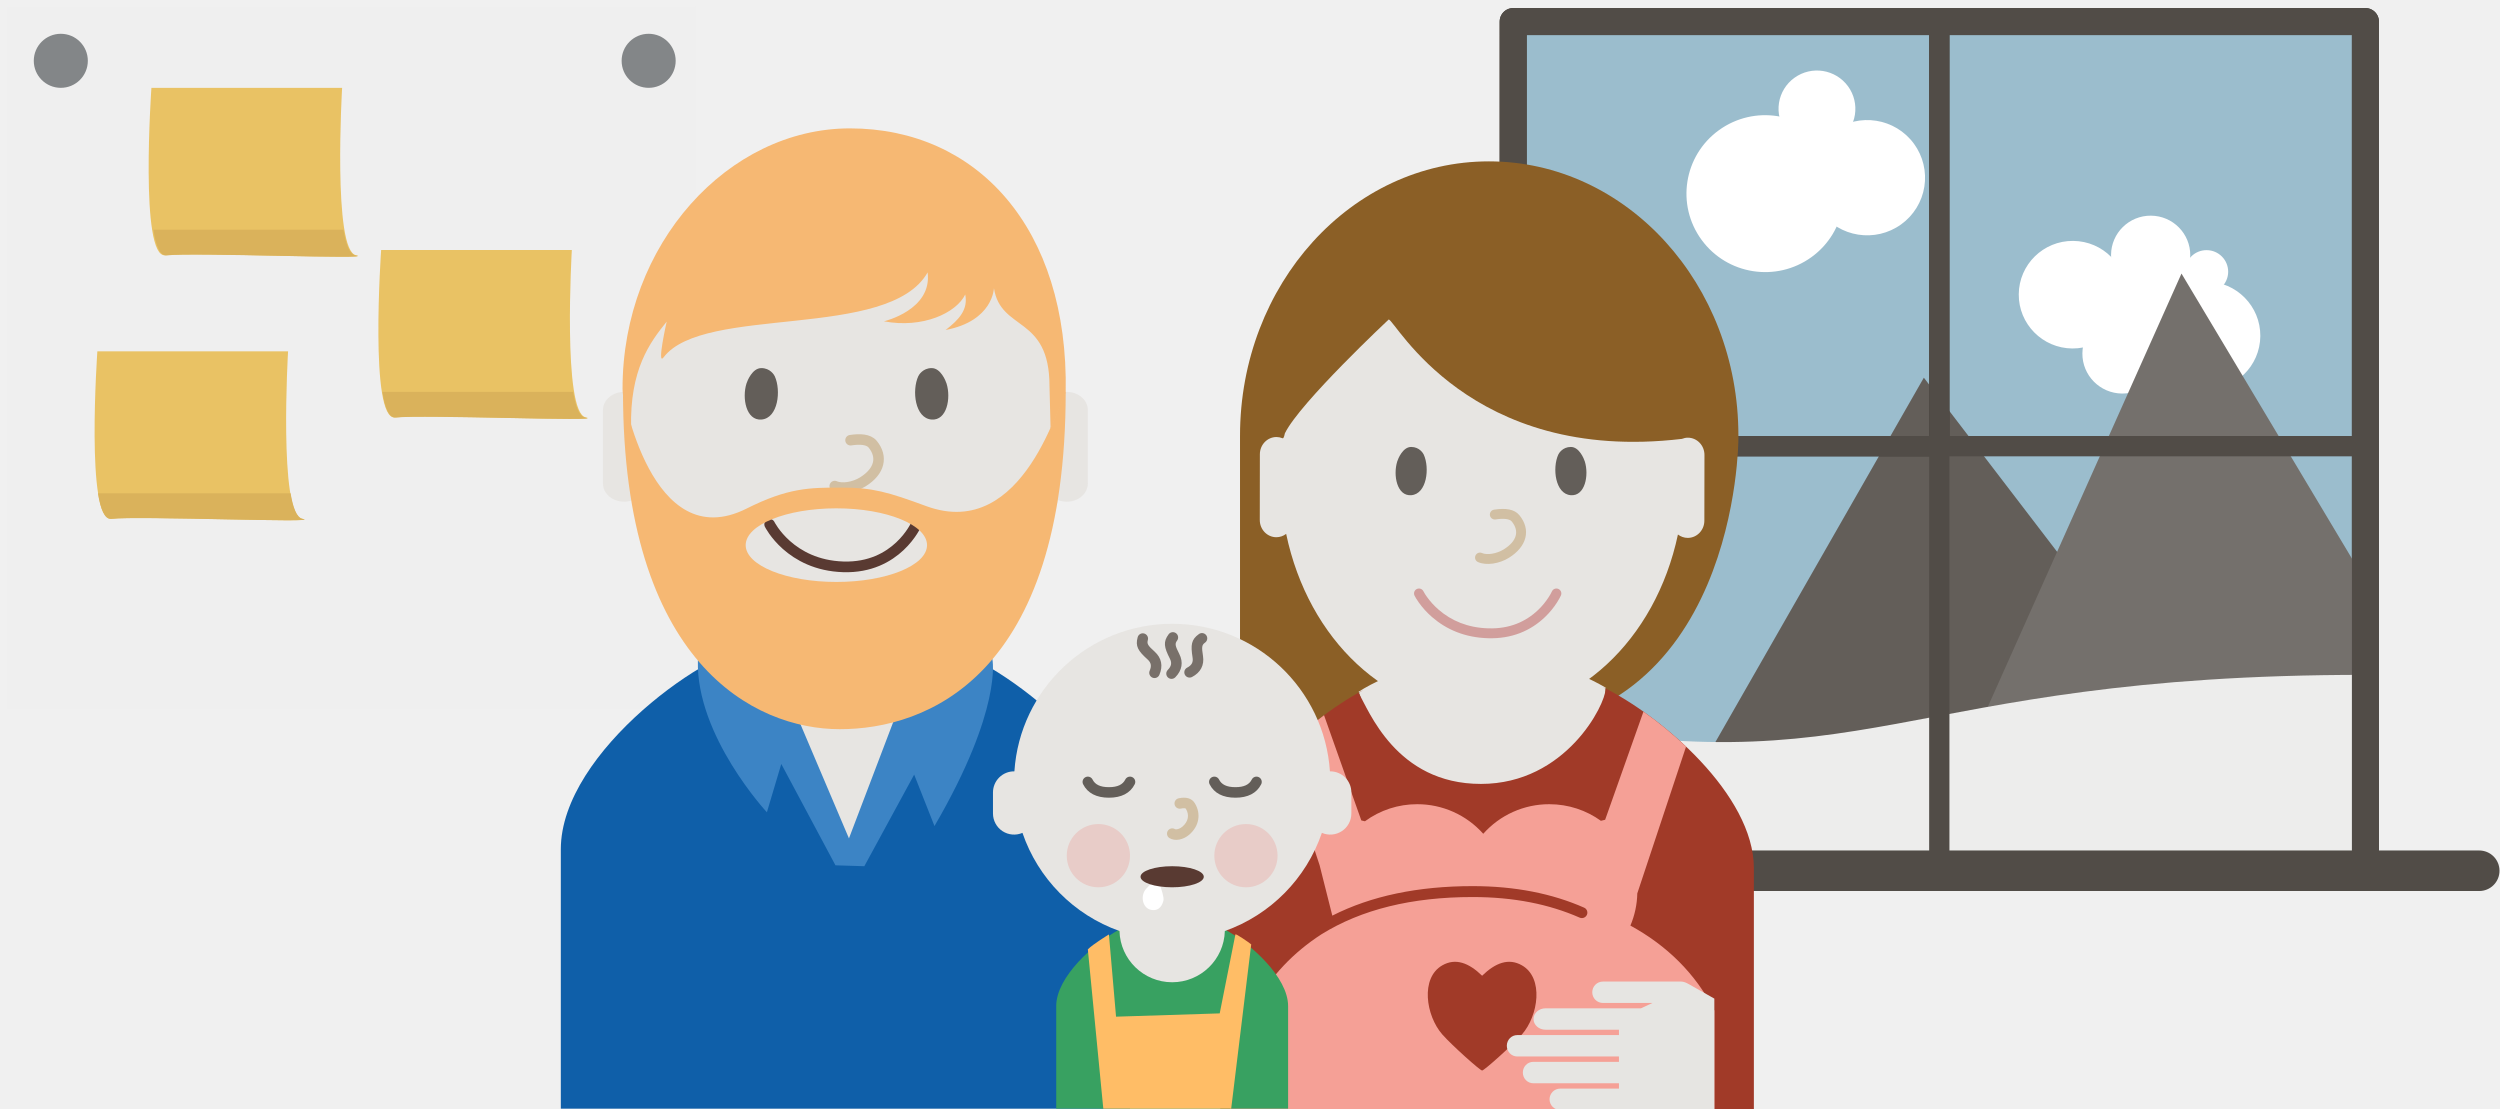
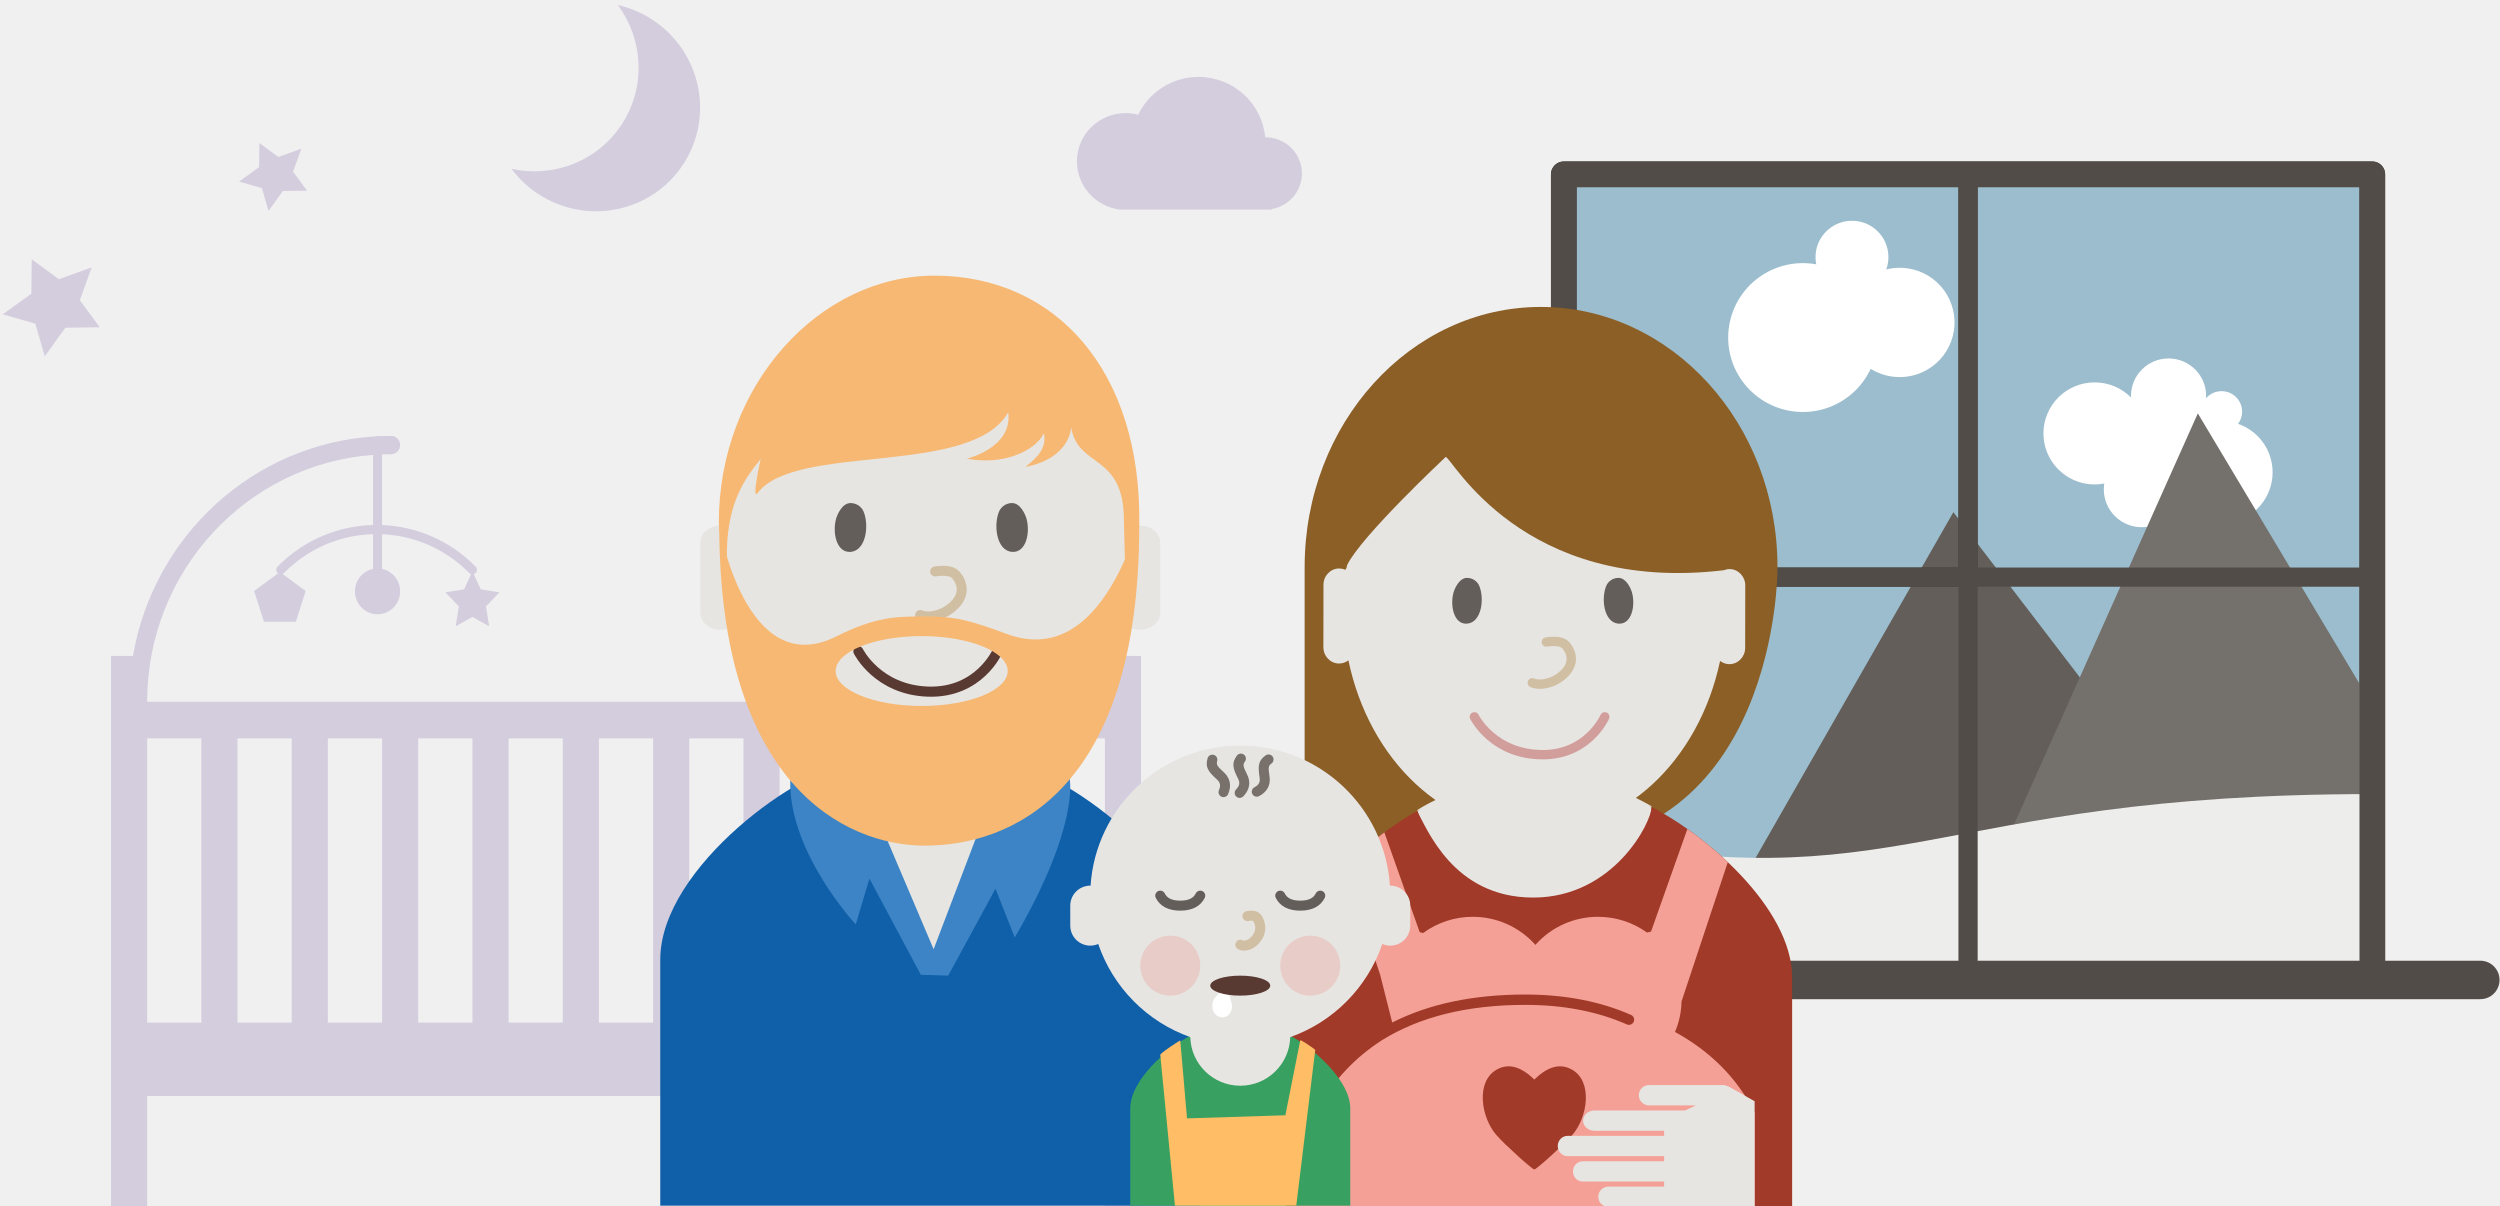
- <svg xmlns="http://www.w3.org/2000/svg" width="370" height="164" viewBox="0 0 370 164">
+ <svg xmlns="http://www.w3.org/2000/svg" width="390" height="188" viewBox="0 0 390 188">
  <g fill="none" fill-rule="evenodd">
-     <path fill="#EFEFEF" d="M1 105h102V1H1z" />
-     <path fill="#838688" d="M13 9.002a4 4 0 1 1-8-.003 4 4 0 0 1 8 .003M100 9.002A3.998 3.998 0 0 1 96 13a4 4 0 1 1 4-3.998" />
-     <path fill="#E9C264" d="M44.7 76.775c3.48.696-24.379-.49-28.224 0C12.634 77.27 14.41 52 14.41 52h28.224S41.213 76.088 44.7 76.775" />
-     <path fill="#DAB25B" d="M43.006 73H14.5c.37 2.347.991 3.912 2.015 3.795 3.854-.455 31.771.636 28.284 0-.874-.157-1.434-1.648-1.793-3.795" />
-     <path fill="#E9C264" d="M86.7 61.778c3.477.69-24.38-.493-28.223 0C54.632 62.272 56.41 37 56.41 37h28.222s-1.416 24.089 2.068 24.778" />
-     <path fill="#DAB25B" d="M84.827 58H56.6c.367 2.35.98 3.916 1.998 3.797 3.813-.455 31.454.632 28.005 0-.866-.162-1.424-1.647-1.776-3.797" />
-     <path fill="#E9C264" d="M52.7 37.779c3.483.688-24.378-.495-28.224 0C20.634 38.267 22.41 13 22.41 13h28.223S49.216 37.087 52.7 37.779" />
-     <path fill="#DAB25B" d="M50.837 34H22.7c.365 2.348.977 3.917 1.99 3.797 3.803-.456 31.358.632 27.913 0-.86-.159-1.416-1.651-1.766-3.797" />
-     <g>
-       <path fill="#9BBDCD" d="M223.949 128.871H350.08V3.192H223.95z" />
-       <path stroke="#403A33" stroke-linecap="round" stroke-linejoin="round" stroke-width="4" d="M223.949 128.871H350.08V3.192H223.95z" />
-       <path fill="#FFF" d="M318.45 49.61c.036-4.425 3.666-7.98 8.106-7.944 4.44.038 8.008 3.653 7.972 8.077-.037 4.424-3.667 7.982-8.107 7.944-4.44-.037-8.008-3.654-7.972-8.078" />
-       <path fill="#FFF" d="M308.194 52.297c.028-3.258 2.699-5.876 5.969-5.85 3.27.028 5.897 2.691 5.87 5.95-.028 3.257-2.7 5.875-5.968 5.849-3.27-.028-5.9-2.691-5.871-5.95" />
-       <path fill="#FFF" d="M298.776 43.547c.036-4.397 3.643-7.932 8.056-7.894 4.414.037 7.96 3.63 7.923 8.028-.037 4.396-3.644 7.93-8.057 7.894-4.412-.036-7.959-3.632-7.922-8.028M323.366 40.185a3.197 3.197 0 0 1 3.229-3.163 3.197 3.197 0 0 1 3.175 3.216 3.197 3.197 0 0 1-3.228 3.164 3.197 3.197 0 0 1-3.176-3.217" />
-       <path fill="#FFF" d="M312.435 37.71c.028-3.226 2.674-5.82 5.912-5.791 3.237.026 5.84 2.662 5.811 5.889-.026 3.227-2.672 5.82-5.91 5.793-3.237-.028-5.84-2.664-5.813-5.89" />
-       <path fill="#FFF" d="M311.623 44.868c-.033 3.958 3.159 7.191 7.13 7.224 3.97.033 7.217-3.147 7.25-7.105.034-3.956-3.158-7.189-7.13-7.222-3.97-.033-7.217 3.146-7.25 7.103" />
-       <path fill="#635E59" d="M324.062 107.288L284.73 55.895l-34.758 60.757z" />
-       <path fill="#74706C" d="M348.42 83.227l-25.56-42.74-33.03 73.887 58.59-9.475z" />
-       <path fill="#EDEDEC" d="M223.95 106.242c52.841 10.851 56.327-6.365 126.13-6.365v28.995H223.95v-22.63z" />
-       <path fill="#FFF" d="M283.272 21.283a8.509 8.509 0 0 1-1.889 11.915c-3.824 2.77-9.177 1.928-11.957-1.882-2.782-3.81-1.935-9.145 1.889-11.915 3.824-2.77 9.177-1.928 11.957 1.882" />
-       <path fill="#FFF" d="M270.674 21.832c3.784 5.186 2.632 12.446-2.571 16.219-5.207 3.77-12.494 2.623-16.278-2.564-3.784-5.186-2.633-12.448 2.57-16.217 5.208-3.773 12.494-2.625 16.279 2.562" />
-       <path fill="#FFF" d="M273.509 12.772a5.654 5.654 0 0 1-1.255 7.915c-2.541 1.84-6.098 1.282-7.944-1.25a5.652 5.652 0 0 1 1.255-7.915 5.699 5.699 0 0 1 7.944 1.25" />
-       <path stroke="#403A33" stroke-linecap="round" stroke-linejoin="round" stroke-width="3" d="M223.95 66.032h63.066V3.192h-63.065z" />
-       <path stroke="#514C47" stroke-linecap="round" stroke-linejoin="round" stroke-width="3" d="M287.016 66.032h63.066V3.192h-63.066zM223.95 128.871h63.066V66.032h-63.065zM287.016 128.871h63.066V66.032h-63.066z" />
-       <path stroke="#514C47" stroke-linecap="round" stroke-linejoin="round" stroke-width="6" d="M207.105 128.871h159.821" />
-       <path stroke="#514C47" stroke-linecap="round" stroke-linejoin="round" stroke-width="4" d="M223.949 128.871H350.08V3.192H223.95z" />
+     <path fill="#9BBDCD" d="M243.949 152.871H370.08V27.192H243.95z" />
+     <path stroke="#403A33" stroke-linecap="round" stroke-linejoin="round" stroke-width="4" d="M243.949 152.871H370.08V27.192H243.95z" />
+     <path fill="#FFF" d="M338.45 73.61c.036-4.425 3.666-7.98 8.106-7.944 4.44.038 8.008 3.653 7.972 8.077-.037 4.424-3.667 7.982-8.107 7.944-4.44-.037-8.008-3.654-7.972-8.078" />
+     <path fill="#FFF" d="M328.194 76.297c.028-3.258 2.699-5.876 5.969-5.85 3.27.028 5.897 2.691 5.87 5.95-.028 3.257-2.7 5.875-5.968 5.849-3.27-.028-5.9-2.691-5.871-5.95" />
+     <path fill="#FFF" d="M318.776 67.547c.036-4.397 3.643-7.932 8.056-7.894 4.414.037 7.96 3.63 7.923 8.028-.037 4.396-3.644 7.93-8.057 7.894-4.412-.036-7.959-3.632-7.922-8.028M343.366 64.185a3.197 3.197 0 0 1 3.229-3.163 3.197 3.197 0 0 1 3.175 3.216 3.197 3.197 0 0 1-3.228 3.164 3.197 3.197 0 0 1-3.176-3.217" />
+     <path fill="#FFF" d="M332.435 61.71c.028-3.226 2.674-5.82 5.912-5.791 3.237.026 5.84 2.662 5.811 5.889-.026 3.227-2.672 5.82-5.91 5.793-3.237-.028-5.84-2.664-5.813-5.89" />
+     <path fill="#FFF" d="M331.623 68.868c-.033 3.958 3.159 7.191 7.13 7.224 3.97.033 7.217-3.147 7.25-7.105.034-3.956-3.158-7.189-7.13-7.222-3.97-.033-7.217 3.146-7.25 7.103" />
+     <path fill="#635E59" d="M344.062 131.288L304.73 79.895l-34.758 60.757z" />
+     <path fill="#74706C" d="M368.42 107.227l-25.56-42.74-33.03 73.887 58.59-9.475z" />
+     <path fill="#EDEDEC" d="M243.95 130.242c52.841 10.851 56.327-6.365 126.13-6.365v28.995H243.95v-22.63z" />
+     <path fill="#FFF" d="M303.272 45.283a8.509 8.509 0 0 1-1.889 11.915c-3.824 2.77-9.177 1.928-11.957-1.882-2.782-3.81-1.935-9.145 1.889-11.915 3.824-2.77 9.177-1.928 11.957 1.882" />
+     <path fill="#FFF" d="M290.674 45.832c3.784 5.186 2.632 12.446-2.571 16.219-5.207 3.77-12.494 2.623-16.278-2.564-3.784-5.186-2.633-12.448 2.57-16.217 5.208-3.773 12.494-2.625 16.279 2.562" />
+     <path fill="#FFF" d="M293.509 36.772a5.654 5.654 0 0 1-1.255 7.915c-2.541 1.84-6.098 1.282-7.944-1.25a5.652 5.652 0 0 1 1.255-7.915 5.699 5.699 0 0 1 7.944 1.25" />
+     <path stroke="#403A33" stroke-linecap="round" stroke-linejoin="round" stroke-width="3" d="M243.95 90.032h63.066v-62.84h-63.065z" />
+     <path stroke="#514C47" stroke-linecap="round" stroke-linejoin="round" stroke-width="3" d="M307.016 90.032h63.066v-62.84h-63.066zM243.95 152.871h63.066V90.032h-63.065zM307.016 152.871h63.066V90.032h-63.066z" />
+     <path stroke="#514C47" stroke-linecap="round" stroke-linejoin="round" stroke-width="6" d="M227.105 152.871h159.821" />
+     <path stroke="#514C47" stroke-linecap="round" stroke-linejoin="round" stroke-width="4" d="M243.949 152.871H370.08V27.192H243.95z" />
+     <g fill="#D4CDDE">
+       <path d="M44.085 89.543a.703.703 0 0 0 .211-.148c3.85-3.906 8.853-5.928 13.897-6.066v5.421c-1.608.331-2.819 1.774-2.819 3.504 0 1.974 1.578 3.575 3.524 3.575s3.524-1.6 3.524-3.575c0-1.73-1.21-3.173-2.82-3.504v-5.41c4.943.208 9.824 2.227 13.597 6.055a.7.7 0 0 0 .29.178l-1.098 2.373-2.922.453 2.114 2.2-.499 3.104 2.614-1.466 2.613 1.466-.5-3.105 2.115-2.199-2.922-.453-1.098-2.373a.7.7 0 0 0 .29-.178.723.723 0 0 0 0-1.01c-4.048-4.109-9.29-6.267-14.593-6.477V70.886c.467-.017.937-.026 1.41-.026.778 0 1.409-.64 1.409-1.43 0-.79-.631-1.43-1.41-1.43-.628 0-1.252.014-1.873.043a.694.694 0 0 0-.549.029c-19.079 1.13-34.643 15.54-37.848 34.252h-3.424v85.81h5.638v-17.162h149.406v17.162H178v-85.81h-5.638v7.15H22.956c0-20.363 15.536-37.046 35.237-38.51V81.9c-5.405.138-10.769 2.3-14.893 6.485a.723.723 0 0 0 .064 1.07l-3.722 2.743 1.536 4.797h4.971l1.536-4.797-3.6-2.654zm-21.129 25.652h8.457v44.335h-8.457v-44.335zm42.285 0h8.457v44.335H65.24v-44.335zm-5.638 0v44.335h-8.457v-44.335h8.457zm62.017 0h8.457v44.335h-8.457v-44.335zm-5.638 0v44.335h-8.457v-44.335h8.457zm-78.931 0h8.457v44.335H37.05v-44.335zm42.285 0h8.457v44.335h-8.457v-44.335zm56.38 0h8.456v44.335h-8.457v-44.335zm-42.285 0h8.456v44.335h-8.456v-44.335zm56.38 0h8.456v44.335h-8.457v-44.335zm14.094 0h8.457v44.335h-8.457v-44.335zM97.016 19.36c3.8-5.853 3.323-13.259-.644-18.58a16.462 16.462 0 0 1 5.351 2.261c7.587 4.927 9.775 15.023 4.887 22.55-4.888 7.527-15 9.634-22.587 4.707a16.462 16.462 0 0 1-4.243-3.97c6.475 1.461 13.435-1.115 17.236-6.968zM168 25.173c0-4.157 3.398-7.528 7.59-7.528.677 0 1.334.089 1.96.254A10.443 10.443 0 0 1 186.972 12c5.443 0 9.913 4.134 10.393 9.41 3.186 0 5.734 2.527 5.734 5.645 0 2.797-2.051 5.119-4.743 5.567v.078H174.64c-3.744-.521-6.641-3.689-6.641-7.527zM5.515 50.498l-5.09-1.466 4.464-3.211.066-5.37 4.225 3.105 5.13-1.853-1.853 5.13 3.105 4.225-5.37.066-3.211 4.464zM40.86 29.349l-3.562-1.026 3.124-2.248.047-3.759 2.957 2.173 3.59-1.297-1.296 3.592 2.173 2.957-3.758.046-2.248 3.124z" />
    </g>
    <g>
-       <path fill="#8B5F26" d="M183.523 64.492c0-22.427 16.49-40.61 36.838-40.61 20.343 0 36.922 18.133 36.922 40.56v.493s.042 43.227-36.932 43.227c-36.972 0-36.829 14.878-36.829 14.878V66.295v-1.803z" />
-       <path fill="#E7E5E2" d="M201.073 102.38c1.493 2.388 5.688 44.353 18.28 44.353 12.596 0 18.282-42.746 18.282-44.97-19.283-11.047-36.562.616-36.562.616z" />
-       <path fill="#A13A28" d="M237.167 101.658c8.77 4.312 22.406 15.994 22.406 26.827v35.798h-78.975v-35.798c0-10.452 12.476-21.695 21.145-26.345-.44.268-.67.43-.67.43 1.493 2.473 5.508 13.45 18.1 13.45 12.595 0 18.462-11.785 18.462-14.09a39.005 39.005 0 0 0-.468-.272z" />
-       <path fill="#F5A096" d="M243.231 105.32a57.211 57.211 0 0 1 6.308 5.174l-7.22 21.729a12.798 12.798 0 0 1-1.021 4.764c5.376 2.93 9.692 7.131 12.425 12.582v14.714H182.06c0-11.962 5.252-20.66 13.505-26.001 5.91-3.676 13.367-5.52 22.386-5.52 6.056 0 11.314 1.055 15.834 3.046a.817.817 0 0 0 1.075-.411.806.806 0 0 0-.414-1.067c-4.733-2.084-10.217-3.184-16.495-3.184-8.102 0-15.028 1.453-20.768 4.368l-1.88-7.46-5.568-16.838a55.853 55.853 0 0 1 6.222-5.364l5.518 15.572.536.124a13.037 13.037 0 0 1 7.737-2.526 13.04 13.04 0 0 1 9.772 4.378 13.04 13.04 0 0 1 9.772-4.378c2.855 0 5.495.911 7.641 2.456.21-.05.419-.102.628-.154l5.67-16.003z" />
-       <path fill="#A13A28" d="M213.46 153.096c-2.445-2.788-3.26-8.365 0-10.225 1.965-1.12 3.93-.379 5.894 1.538 1.964-1.917 3.929-2.658 5.893-1.538 3.26 1.86 2.445 7.437 0 10.225-1.37 1.564-5.687 5.436-5.893 5.335-.206.1-4.523-3.771-5.894-5.335z" />
-       <path fill="#E6E5E2" fill-rule="nonzero" d="M253.723 147.794v16.489h-22.81c-.873 0-1.58-.71-1.58-1.585s.707-1.584 1.58-1.584h8.693v-.792H226.92c-.852 0-1.54-.71-1.54-1.584 0-.875.688-1.585 1.54-1.585h12.685v-.792h-15.054c-.851 0-1.542-.71-1.542-1.585s.69-1.584 1.542-1.584h15.054v-.792h-10.861c-.984 0-1.784-.71-1.784-1.584 0-.876.8-1.585 1.784-1.585h14.12l1.705-.792h-7.335c-.873 0-1.58-.71-1.58-1.584 0-.875.707-1.585 1.58-1.585h11.544c.617 0 1.139.376 1.89.792.332.185 1.35.762 3.054 1.732z" />
-       <path fill="#E7E5E2" d="M190.162 64.132s-.154.87-.352.727a2.374 2.374 0 0 0-.887-.18c-1.356-.001-2.46 1.138-2.462 2.544l-.013 9.735c-.003 1.407 1.094 2.55 2.453 2.552a2.38 2.38 0 0 0 1.45-.498c3.284 15.676 14.99 26.747 28.95 26.77 13.96.023 25.703-11.01 29.033-26.675.406.31.904.5 1.449.502 1.358.002 2.46-1.137 2.462-2.543l.015-9.736c.001-1.407-1.096-2.549-2.454-2.552-.313 0-.612.067-.887.178-31.482 3.731-42.463-17.672-43.391-17.673 0 0-13.167 12.325-15.366 16.849z" />
+       <path fill="#8B5F26" d="M203.523 88.492c0-22.427 16.49-40.61 36.838-40.61 20.343 0 36.922 18.133 36.922 40.56v.493s.042 43.227-36.932 43.227c-36.972 0-36.829 14.878-36.829 14.878V90.295v-1.803z" />
+       <path fill="#E7E5E2" d="M221.073 126.38c1.493 2.388 5.688 44.353 18.28 44.353 12.596 0 18.282-42.746 18.282-44.97-19.283-11.047-36.562.616-36.562.616z" />
+       <path fill="#A13A28" d="M257.167 125.658c8.77 4.312 22.406 15.994 22.406 26.827v35.798h-78.975v-35.798c0-10.452 12.476-21.695 21.145-26.345-.44.268-.67.43-.67.43 1.493 2.473 5.508 13.45 18.1 13.45 12.595 0 18.462-11.785 18.462-14.09a39.005 39.005 0 0 0-.468-.272z" />
+       <path fill="#F5A096" d="M263.231 129.32a57.211 57.211 0 0 1 6.308 5.174l-7.22 21.729a12.798 12.798 0 0 1-1.021 4.764c5.376 2.93 9.692 7.131 12.425 12.582v14.714H202.06c0-11.962 5.252-20.66 13.505-26.001 5.91-3.676 13.367-5.52 22.386-5.52 6.056 0 11.314 1.055 15.834 3.046a.817.817 0 0 0 1.075-.411.806.806 0 0 0-.414-1.067c-4.733-2.084-10.217-3.184-16.495-3.184-8.102 0-15.028 1.453-20.768 4.368l-1.88-7.46-5.568-16.838a55.853 55.853 0 0 1 6.222-5.364l5.518 15.572.536.124a13.037 13.037 0 0 1 7.737-2.526 13.04 13.04 0 0 1 9.772 4.378 13.04 13.04 0 0 1 9.772-4.378c2.855 0 5.495.911 7.641 2.456.21-.05.419-.102.628-.154l5.67-16.003z" />
+       <path fill="#A13A28" d="M233.46 177.096c-2.445-2.788-3.26-8.365 0-10.225 1.965-1.12 3.93-.379 5.894 1.538 1.964-1.917 3.929-2.658 5.893-1.538 3.26 1.86 2.445 7.437 0 10.225-1.37 1.564-5.687 5.436-5.893 5.335-.206.1-4.523-3.771-5.894-5.335z" />
+       <path fill="#E6E5E2" fill-rule="nonzero" d="M273.723 171.794v16.489h-22.81c-.873 0-1.58-.71-1.58-1.585s.707-1.584 1.58-1.584h8.693v-.792H246.92c-.852 0-1.54-.71-1.54-1.584 0-.875.688-1.585 1.54-1.585h12.685v-.792h-15.054c-.851 0-1.542-.71-1.542-1.585s.69-1.584 1.542-1.584h15.054v-.792h-10.861c-.984 0-1.784-.71-1.784-1.584 0-.876.8-1.585 1.784-1.585h14.12l1.705-.792h-7.335c-.873 0-1.58-.71-1.58-1.584 0-.875.707-1.585 1.58-1.585h11.544c.617 0 1.139.376 1.89.792.332.185 1.35.762 3.054 1.732z" />
+       <path fill="#E7E5E2" d="M210.162 88.132s-.154.87-.352.727a2.374 2.374 0 0 0-.887-.18c-1.356-.001-2.46 1.138-2.462 2.544l-.013 9.735c-.003 1.407 1.094 2.55 2.453 2.552a2.38 2.38 0 0 0 1.45-.498c3.284 15.676 14.99 26.747 28.95 26.77 13.96.023 25.703-11.01 29.033-26.675.406.31.904.5 1.449.502 1.358.002 2.46-1.137 2.462-2.543l.015-9.736c.001-1.407-1.096-2.549-2.454-2.552-.313 0-.612.067-.887.178-31.482 3.731-42.463-17.672-43.391-17.673 0 0-13.167 12.325-15.366 16.849z" />
      <g>
        <g fill="#635E59">
-           <path d="M208.861 73.29c-2.116.16-2.708-2.96-2.07-4.998.12-.386.82-2.144 2.06-2.144 1.239 0 1.786.961 1.862 1.127.911 1.986.463 5.84-1.852 6.015M232.48 73.29c2.116.16 2.708-2.96 2.07-4.998-.12-.386-.82-2.144-2.06-2.144-1.239 0-1.786.961-1.862 1.127-.91 1.986-.463 5.84 1.852 6.015" />
+           <path d="M228.861 97.29c-2.116.16-2.708-2.96-2.07-4.998.12-.386.82-2.144 2.06-2.144 1.239 0 1.786.961 1.862 1.127.911 1.986.463 5.84-1.852 6.015M252.48 97.29c2.116.16 2.708-2.96 2.07-4.998-.12-.386-.82-2.144-2.06-2.144-1.239 0-1.786.961-1.862 1.127-.91 1.986-.463 5.84 1.852 6.015" />
        </g>
-         <path fill="#D1BFA3" fill-rule="nonzero" d="M221.342 76.876c1.244-.191 2.094-.071 2.399.303 1.149 1.412.781 2.906-1.19 4.132-1.037.645-2.463.871-3.218.537a.731.731 0 1 0-.592 1.338c1.248.552 3.168.247 4.582-.633 2.68-1.667 3.292-4.159 1.552-6.298-.737-.904-2.04-1.088-3.756-.824a.731.731 0 0 0 .223 1.445z" />
-         <path fill="#D19E9C" fill-rule="nonzero" d="M229.677 87.539a6.66 6.66 0 0 1-.46.821 10.371 10.371 0 0 1-1.556 1.895c-1.87 1.797-4.304 2.836-7.403 2.74-3.02-.092-5.444-1.115-7.344-2.765a10.902 10.902 0 0 1-1.734-1.9 6.654 6.654 0 0 1-.515-.822.731.731 0 1 0-1.313.646c.108.218.317.575.636 1.024a12.357 12.357 0 0 0 1.967 2.157c2.145 1.862 4.886 3.02 8.258 3.123 3.512.107 6.32-1.091 8.461-3.149a11.824 11.824 0 0 0 1.776-2.162c.286-.45.473-.805.568-1.023a.731.731 0 1 0-1.34-.585z" />
+         <path fill="#D1BFA3" fill-rule="nonzero" d="M241.342 100.876c1.244-.191 2.094-.071 2.399.303 1.149 1.412.781 2.906-1.19 4.132-1.037.645-2.463.871-3.218.537a.731.731 0 1 0-.592 1.338c1.248.552 3.168.247 4.582-.633 2.68-1.667 3.292-4.159 1.552-6.298-.737-.904-2.04-1.088-3.756-.824a.731.731 0 0 0 .223 1.445z" />
+         <path fill="#D19E9C" fill-rule="nonzero" d="M249.677 111.539a6.66 6.66 0 0 1-.46.821 10.371 10.371 0 0 1-1.556 1.895c-1.87 1.797-4.304 2.836-7.403 2.74-3.02-.092-5.444-1.115-7.344-2.765a10.902 10.902 0 0 1-1.734-1.9 6.654 6.654 0 0 1-.515-.822.731.731 0 1 0-1.313.646c.108.218.317.575.636 1.024a12.357 12.357 0 0 0 1.967 2.157c2.145 1.862 4.886 3.02 8.258 3.123 3.512.107 6.32-1.091 8.461-3.149a11.824 11.824 0 0 0 1.776-2.162c.286-.45.473-.805.568-1.023a.731.731 0 1 0-1.34-.585z" />
      </g>
      <g>
-         <path fill="#E7E5E2" d="M104.84 98.05c1.593 2.547 6.068 47.31 19.5 47.31 13.435 0 19.5-45.595 19.5-47.968-20.569-11.783-39 .658-39 .658z" />
-         <path fill="#0F5FA9" d="M125.12 127.42l-12.717-31.98c-6.86 0-29.403 15.668-29.403 30.256v38.384h84.24v-38.384c0-14.588-22.548-30.256-29.404-30.256l-12.716 31.98z" />
-         <path fill="#3C84C5" d="M112.448 93.02c-3.701 1.276-9.163 4.733-9.163 4.733-.277 11.182 10.215 22.463 10.215 22.463l2.13-7.151 8.018 15.002 4.272.133 7.377-13.556 3.006 7.611c10.123-17.382 8.572-24.696 8.572-24.696-4.042-3.43-9.14-5.239-9.14-5.239l-12.09 31.76-13.197-31.06z" />
-         <path fill="#E7E5E2" d="M156.613 74.02c-3.928 15.972-16.54 27.66-31.494 27.66-14.952 0-27.564-11.688-31.492-27.659a3.54 3.54 0 0 1-1.267.231c-1.72 0-3.12-1.203-3.12-2.692V60.694c0-1.49 1.4-2.694 3.12-2.694.111 0 .221.005.33.015 2.264-18.53 15.92-32.775 32.43-32.775 16.509 0 30.165 14.246 32.43 32.775.109-.01.219-.015.33-.015 1.724 0 3.12 1.204 3.12 2.694V71.56c0 1.49-1.396 2.692-3.12 2.692-.45 0-.88-.082-1.267-.231z" />
+         <path fill="#E7E5E2" d="M124.84 122.05c1.593 2.547 6.068 47.31 19.5 47.31 13.435 0 19.5-45.595 19.5-47.968-20.569-11.783-39 .658-39 .658z" />
+         <path fill="#0F5FA9" d="M145.12 151.42l-12.717-31.98c-6.86 0-29.403 15.668-29.403 30.256v38.384h84.24v-38.384c0-14.588-22.548-30.256-29.404-30.256l-12.716 31.98z" />
+         <path fill="#3C84C5" d="M132.448 117.02c-3.701 1.276-9.163 4.733-9.163 4.733-.277 11.182 10.215 22.463 10.215 22.463l2.13-7.151 8.018 15.002 4.272.133 7.377-13.556 3.006 7.611c10.123-17.382 8.572-24.696 8.572-24.696-4.042-3.43-9.14-5.239-9.14-5.239l-12.09 31.76-13.197-31.06z" />
+         <path fill="#E7E5E2" d="M176.613 98.02c-3.928 15.972-16.54 27.66-31.494 27.66-14.952 0-27.564-11.688-31.492-27.659a3.54 3.54 0 0 1-1.267.231c-1.72 0-3.12-1.203-3.12-2.692V84.694c0-1.49 1.4-2.694 3.12-2.694.111 0 .221.005.33.015 2.264-18.53 15.92-32.775 32.43-32.775 16.509 0 30.165 14.246 32.43 32.775.109-.01.219-.015.33-.015 1.724 0 3.12 1.204 3.12 2.694V95.56c0 1.49-1.396 2.692-3.12 2.692-.45 0-.88-.082-1.267-.231z" />
        <g>
          <g fill="#635E59">
-             <path d="M112.687 62.094c-2.257.17-2.889-3.157-2.21-5.33.13-.412.877-2.286 2.2-2.286 1.32 0 1.904 1.024 1.985 1.2.972 2.119.495 6.23-1.975 6.416M137.88 62.094c2.258.17 2.89-3.157 2.21-5.33-.128-.412-.876-2.286-2.199-2.286-1.32 0-1.904 1.024-1.985 1.2-.972 2.119-.497 6.23 1.974 6.416" />
+             <path d="M132.687 86.094c-2.257.17-2.889-3.157-2.21-5.33.13-.412.877-2.286 2.2-2.286 1.32 0 1.904 1.024 1.985 1.2.972 2.119.495 6.23-1.975 6.416M157.88 86.094c2.258.17 2.89-3.157 2.21-5.33-.128-.412-.876-2.286-2.199-2.286-1.32 0-1.904 1.024-1.985 1.2-.972 2.119-.497 6.23 1.974 6.416" />
          </g>
-           <path stroke="#D1BFA3" stroke-linecap="round" stroke-width="1.56" d="M125.88 65.15c1.35-.208 2.665-.158 3.283.6 1.505 1.849 1.073 3.984-1.462 5.563-1.267.788-3.06 1.11-4.16.624" />
-           <path stroke="#593A32" stroke-linecap="round" stroke-width="1.58" d="M135.606 77.606s-2.852 6.532-10.786 6.288c-7.934-.243-10.909-6.288-10.909-6.288" />
-           <path fill="#F6B873" d="M124.498 72.16c4.682 0 6.939.671 12.591 2.747 14.56 5.35 19.777-16.238 20.635-16.907 0 42.15-20.6 49.92-33.44 49.92-12.64 0-32.08-9.777-32.08-49.92 0 0 4.08 24.403 18.284 17.273 6.145-3.085 9.328-3.113 14.01-3.113zm-.717 13.968c7.412 0 13.42-2.439 13.42-5.448 0-3.008-6.008-5.447-13.42-5.447-7.411 0-13.42 2.439-13.42 5.447 0 3.01 6.009 5.448 13.42 5.448z" />
+           <path stroke="#D1BFA3" stroke-linecap="round" stroke-width="1.56" d="M145.88 89.15c1.35-.208 2.665-.158 3.283.6 1.505 1.849 1.073 3.984-1.462 5.563-1.267.788-3.06 1.11-4.16.624" />
+           <path stroke="#593A32" stroke-linecap="round" stroke-width="1.58" d="M155.606 101.606s-2.852 6.532-10.786 6.288c-7.934-.243-10.909-6.288-10.909-6.288" />
+           <path fill="#F6B873" d="M144.498 96.16c4.682 0 6.939.671 12.591 2.747 14.56 5.35 19.777-16.238 20.635-16.907 0 42.15-20.6 49.92-33.44 49.92-12.64 0-32.08-9.777-32.08-49.92 0 0 4.08 24.403 18.284 17.273 6.145-3.085 9.328-3.113 14.01-3.113zm-.717 13.968c7.412 0 13.42-2.439 13.42-5.448 0-3.008-6.008-5.447-13.42-5.447-7.411 0-13.42 2.439-13.42 5.447 0 3.01 6.009 5.448 13.42 5.448z" />
        </g>
-         <path fill="#F6B873" d="M93.406 63.377c-.225-8.68 2.785-12.71 5.262-15.772 0 0-1.505 6.669-.458 5.282 5.928-7.83 33.383-2.467 39.078-12.573.717 5.563-6.47 7.241-6.47 7.241 5.73 1.087 10.693-1.223 12.038-3.965.443 2.236-.917 3.72-2.908 5.249 7.042-1.334 7.156-6.188 7.156-6.188 1.002 6.438 8.222 3.966 8.222 14.505l.158 6.221c0 .253.747-1.515 2.24-5.305C158.162 33.77 144.619 19 125.779 19c-17.981 0-33.652 17.079-33.642 38.535 0 .495.123 1.431.176 1.889.802 6.97 1.124 11.639.968 14.008.128-1.585.17-4.937.126-10.055z" />
+         <path fill="#F6B873" d="M113.406 87.377c-.225-8.68 2.785-12.71 5.262-15.772 0 0-1.505 6.669-.458 5.282 5.928-7.83 33.383-2.467 39.078-12.573.717 5.563-6.47 7.241-6.47 7.241 5.73 1.087 10.693-1.223 12.038-3.965.443 2.236-.917 3.72-2.908 5.249 7.042-1.334 7.156-6.188 7.156-6.188 1.002 6.438 8.222 3.966 8.222 14.505l.158 6.221c0 .253.747-1.515 2.24-5.305C178.162 57.77 164.619 43 145.779 43c-17.981 0-33.652 17.079-33.642 38.535 0 .495.123 1.431.176 1.889.802 6.97 1.124 11.639.968 14.008.128-1.585.17-4.937.126-10.055z" />
      </g>
      <g>
-         <path fill="#38A161" d="M190.64 148.901v15.179h-34.32v-15.179c0-4.342 5.606-9.3 9.36-11.341h15.6c3.788 2.077 9.36 7.049 9.36 11.341z" />
-         <path fill="#FFBD66" d="M163.288 164.08h18.928l2.964-24.31c-.342-.294-2.34-1.67-2.34-1.473l-2.323 11.685-15.342.486-1.055-12.171s-2.392 1.452-3.12 2.21l2.288 23.573z" />
-         <path fill="#E7E5E2" d="M150.131 114.16c.803-12.196 10.95-21.84 23.349-21.84 12.4 0 22.546 9.644 23.349 21.84h.051a3.12 3.12 0 0 1 3.12 3.12v3.12a3.12 3.12 0 0 1-4.362 2.863 23.464 23.464 0 0 1-14.361 14.527 7.8 7.8 0 0 1-15.594 0 23.464 23.464 0 0 1-14.36-14.527 3.12 3.12 0 0 1-4.362-2.863l-.001-3.12a3.12 3.12 0 0 1 3.171-3.12z" />
-         <g transform="translate(157.88 114.16)">
+         <path fill="#38A161" d="M210.64 172.901v15.179h-34.32v-15.179c0-4.342 5.606-9.3 9.36-11.341h15.6c3.788 2.077 9.36 7.049 9.36 11.341z" />
+         <path fill="#FFBD66" d="M183.288 188.08h18.928l2.964-24.31c-.342-.294-2.34-1.67-2.34-1.473l-2.323 11.685-15.342.486-1.055-12.171s-2.392 1.452-3.12 2.21l2.288 23.573z" />
+         <path fill="#E7E5E2" d="M170.131 138.16c.803-12.196 10.95-21.84 23.349-21.84 12.4 0 22.546 9.644 23.349 21.84h.051a3.12 3.12 0 0 1 3.12 3.12v3.12a3.12 3.12 0 0 1-4.362 2.863 23.464 23.464 0 0 1-14.361 14.527 7.8 7.8 0 0 1-15.594 0 23.464 23.464 0 0 1-14.36-14.527 3.12 3.12 0 0 1-4.362-2.863l-.001-3.12a3.12 3.12 0 0 1 3.171-3.12z" />
+         <g transform="translate(177.88 138.16)">
          <g fill="#E8CCC8">
            <path d="M9.36 12.48A4.68 4.68 0 1 1 0 12.48a4.68 4.68 0 0 1 9.36-.002M31.2 12.48a4.68 4.68 0 1 1-9.36.001 4.68 4.68 0 0 1 9.36-.002" />
          </g>
          <path fill="#D1BFA3" fill-rule="nonzero" d="M16.885 5.513a.78.78 0 0 1-.32-1.527c1.048-.22 1.925-.05 2.408.759.938 1.575.611 3.39-.868 4.648-.86.731-2.066.993-2.909.483a.78.78 0 0 1 .808-1.334c.184.111.694 0 1.09-.337.906-.77 1.083-1.748.539-2.662-.051-.086-.277-.13-.748-.03z" />
          <g fill="#635E59" fill-rule="nonzero">
            <path d="M2.422 1.909a.78.78 0 0 1 1.396-.698C4.192 1.96 4.953 2.34 6.24 2.34c1.287 0 2.048-.38 2.422-1.129a.78.78 0 0 1 1.396.698C9.392 3.24 8.073 3.9 6.24 3.9s-3.152-.66-3.818-1.991zM21.142 1.909a.78.78 0 1 1 1.396-.698c.374.748 1.135 1.129 2.422 1.129 1.287 0 2.048-.38 2.422-1.129a.78.78 0 0 1 1.396.698C28.112 3.24 26.793 3.9 24.96 3.9s-3.152-.66-3.818-1.991z" />
          </g>
          <path fill="#FFF" d="M13.482 15.924c-.539.293-1.115.777-1.729 1.452-.92 1.013-.558 2.872.734 3.123 1.291.25 1.719-.858 1.83-1.432.075-.383-.204-1.43-.835-3.143z" />
          <ellipse cx="15.6" cy="15.6" fill="#593A32" rx="4.68" ry="1.56" />
        </g>
-         <path fill="#78706A" fill-rule="nonzero" d="M168.378 94.303a.78.78 0 0 1 1.504.415c-.157.567-.005.815 1.006 1.725 1.027.925 1.265 2.136.695 3.443a.78.78 0 1 1-1.43-.624c.306-.702.21-1.192-.309-1.66-1.422-1.28-1.836-1.959-1.466-3.3zm4.577-.426a.78.78 0 0 1 1.256.927c-.35.473-.297.759.32 1.971.628 1.232.417 2.447-.584 3.463a.78.78 0 1 1-1.112-1.094c.538-.546.624-1.038.307-1.66-.869-1.705-1.012-2.488-.187-3.607zm4.484-.037a.78.78 0 1 1 .908 1.27c-.478.341-.517.63-.304 1.973.216 1.365-.36 2.456-1.626 3.113a.78.78 0 1 1-.72-1.384c.681-.353.914-.795.805-1.485-.3-1.89-.194-2.678.937-3.487z" />
+         <path fill="#78706A" fill-rule="nonzero" d="M188.378 118.303a.78.78 0 0 1 1.504.415c-.157.567-.005.815 1.006 1.725 1.027.925 1.265 2.136.695 3.443a.78.78 0 1 1-1.43-.624c.306-.702.21-1.192-.309-1.66-1.422-1.28-1.836-1.959-1.466-3.3zm4.577-.426a.78.78 0 0 1 1.256.927c-.35.473-.297.759.32 1.971.628 1.232.417 2.447-.584 3.463a.78.78 0 1 1-1.112-1.094c.538-.546.624-1.038.307-1.66-.869-1.705-1.012-2.488-.187-3.607zm4.484-.037a.78.78 0 1 1 .908 1.27c-.478.341-.517.63-.304 1.973.216 1.365-.36 2.456-1.626 3.113a.78.78 0 1 1-.72-1.384c.681-.353.914-.795.805-1.485-.3-1.89-.194-2.678.937-3.487z" />
      </g>
    </g>
  </g>
</svg>
